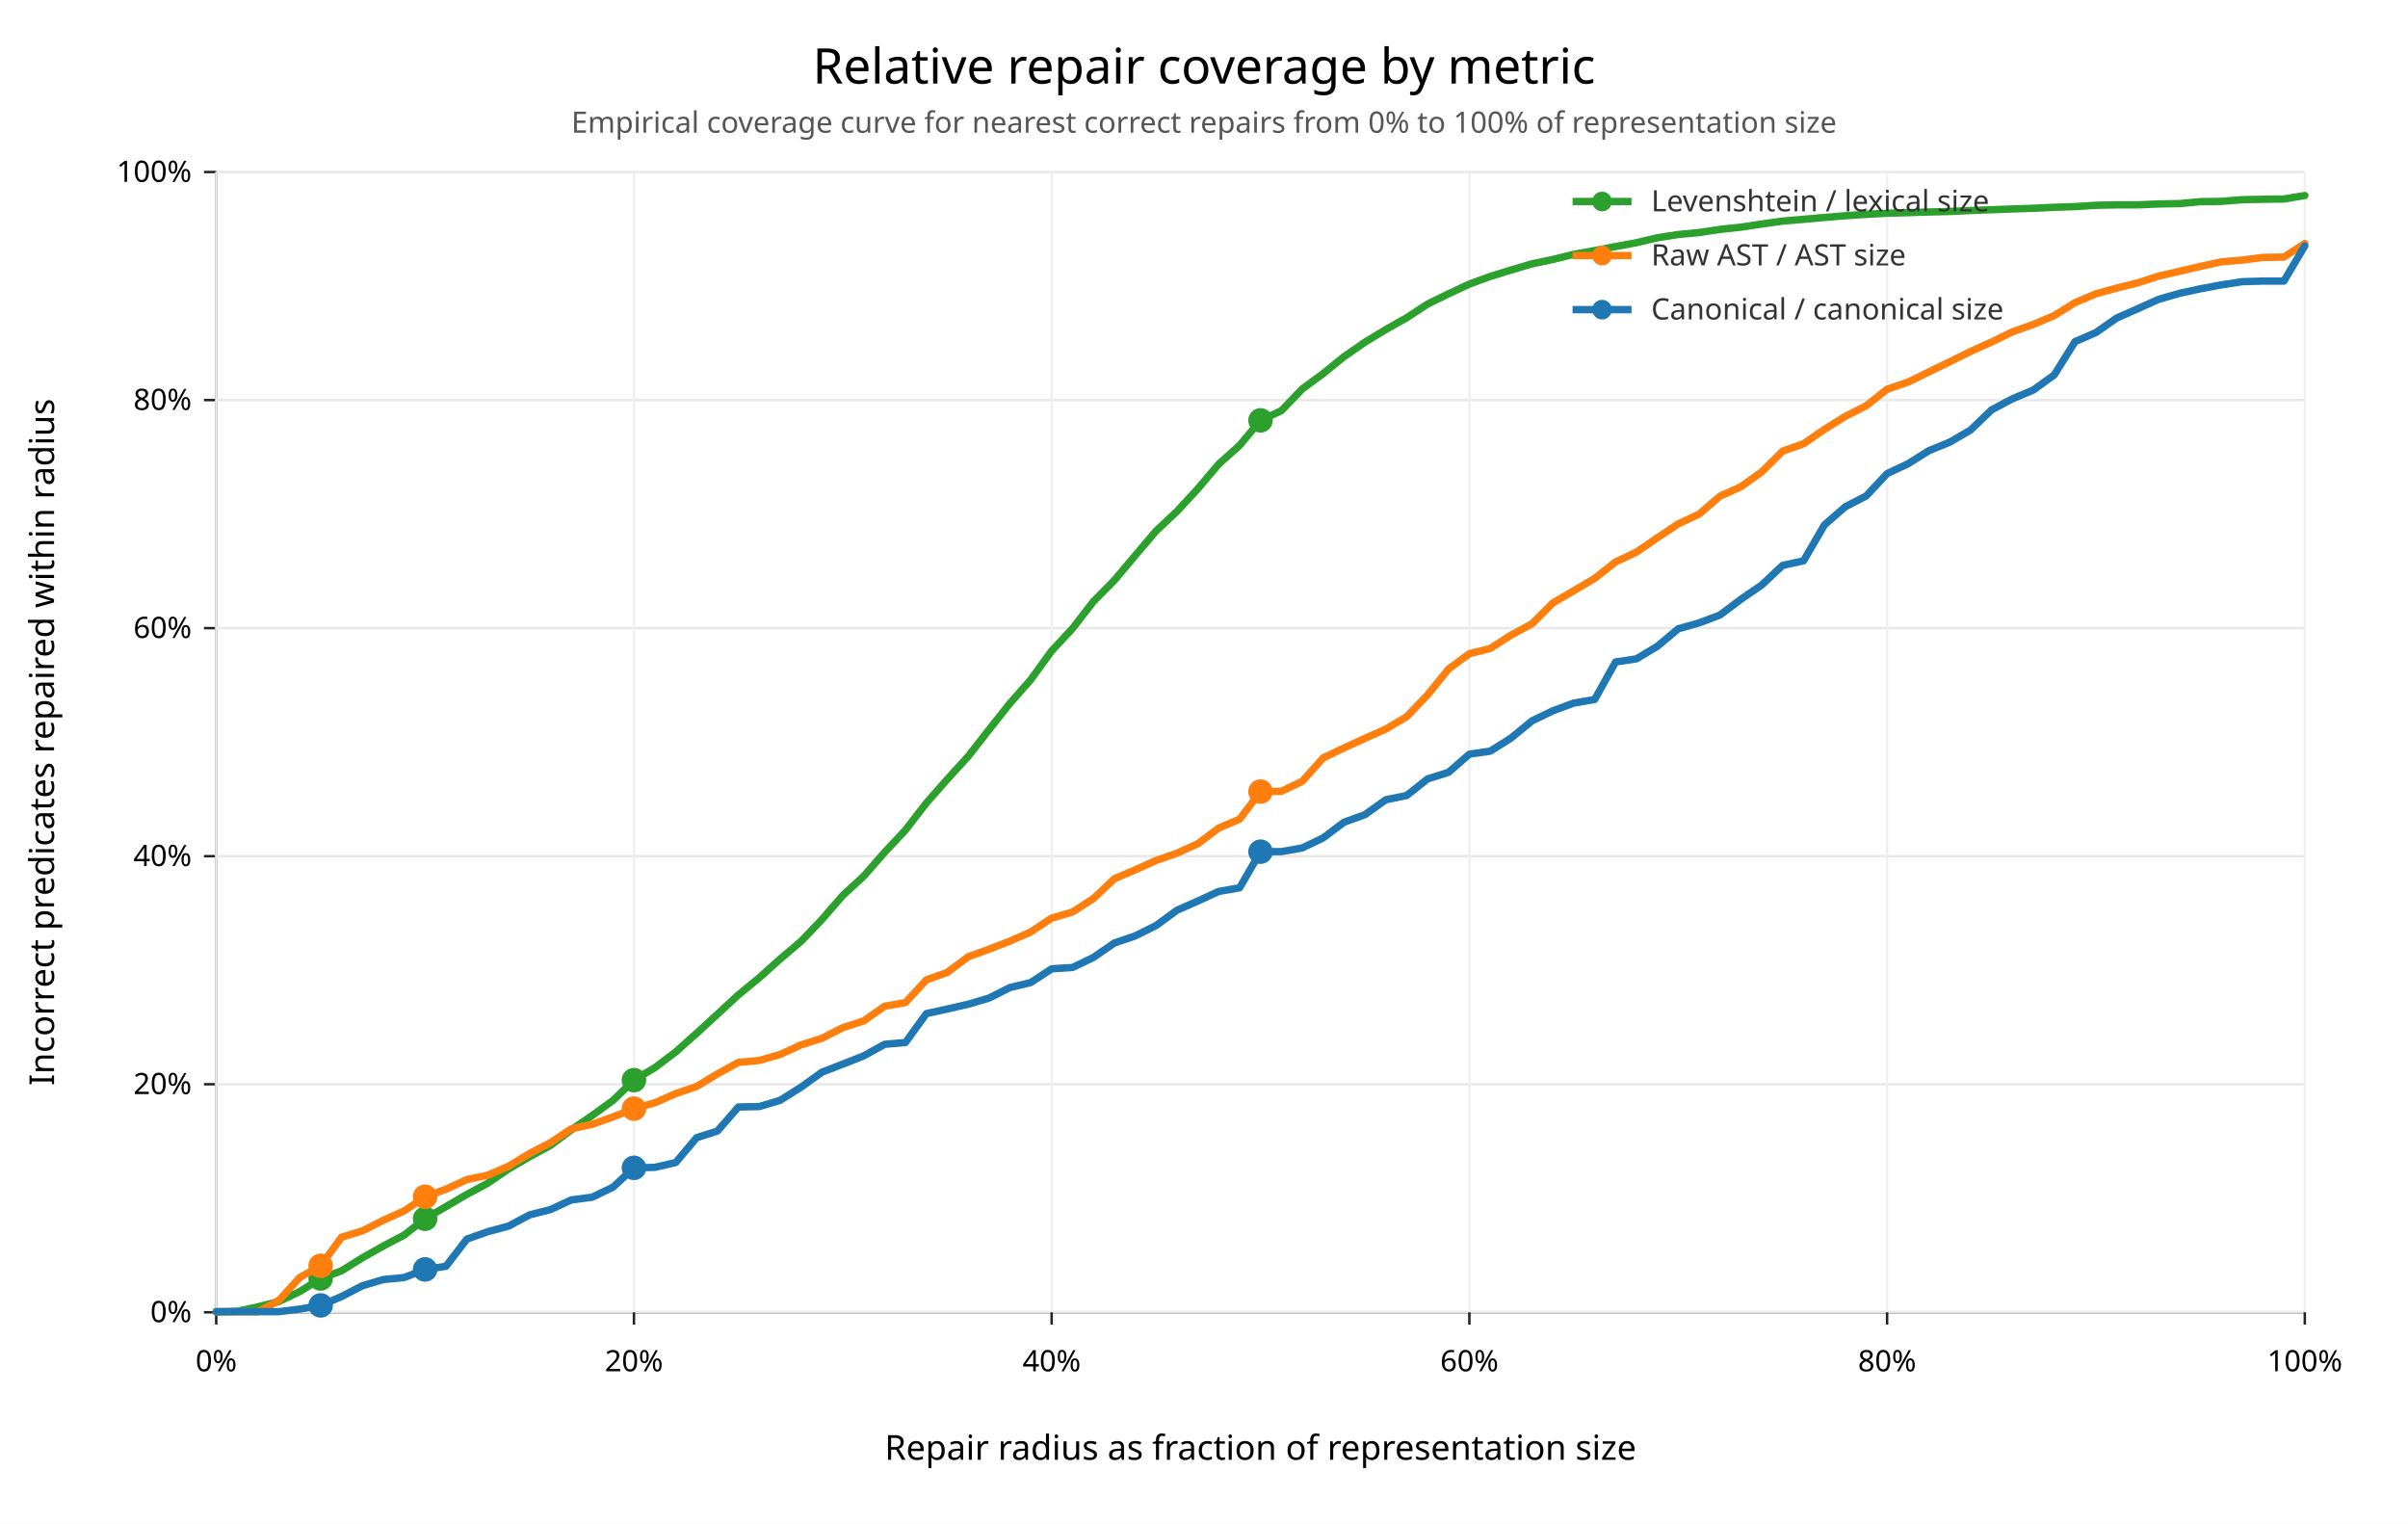
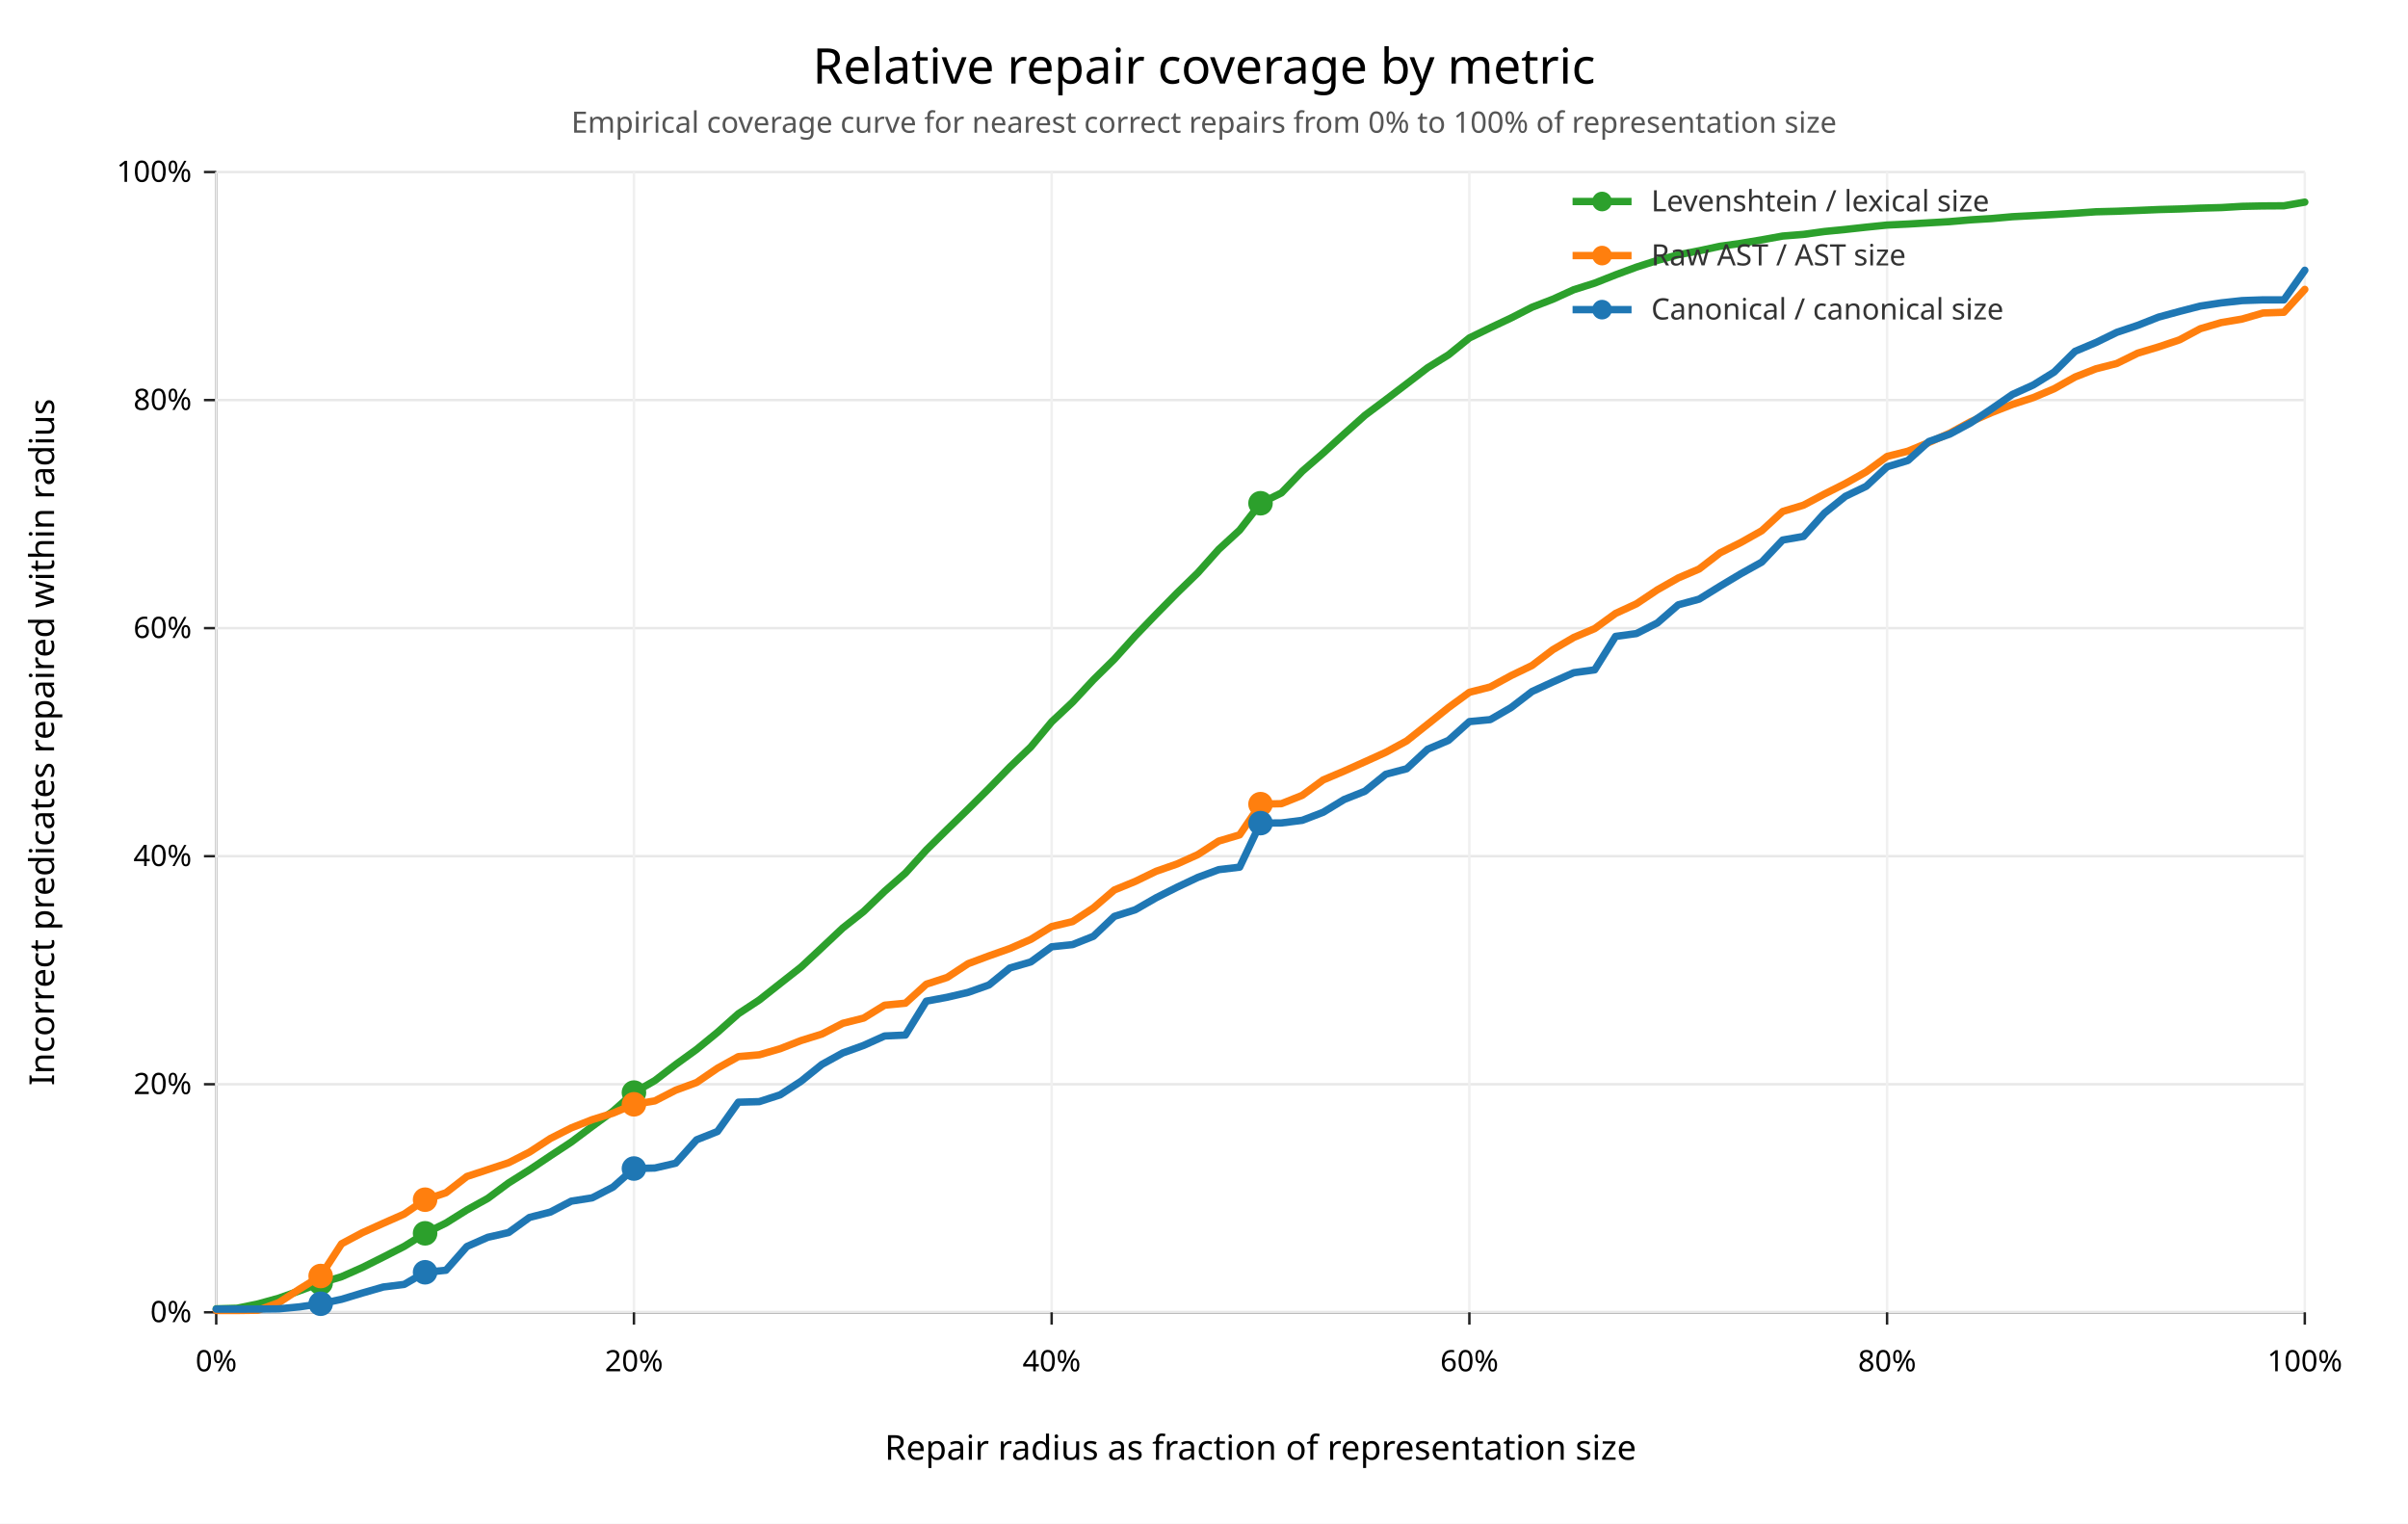
<svg xmlns="http://www.w3.org/2000/svg" width="980" height="620" viewBox="0 0 980 620">
  <rect width="100%" height="100%" fill="white" />
  <text x="490" y="34" text-anchor="middle" font-family="sans-serif" font-size="20">Relative repair coverage by metric</text>
  <text x="490" y="54" text-anchor="middle" font-family="sans-serif" font-size="12" fill="#555">Empirical coverage curve for nearest correct repairs from 0% to 100% of representation size</text>
  <line x1="88" y1="534" x2="938" y2="534" stroke="#222" stroke-width="1" />
  <line x1="88" y1="70" x2="88" y2="534" stroke="#222" stroke-width="1" />
  <line x1="88" y1="534" x2="938" y2="534" stroke="#e8e8e8" />
  <line x1="83" y1="534" x2="88" y2="534" stroke="#222" />
  <text x="78" y="538" text-anchor="end" font-family="sans-serif" font-size="12">0%</text>
  <line x1="88" y1="441.2" x2="938" y2="441.2" stroke="#e8e8e8" />
  <line x1="83" y1="441.2" x2="88" y2="441.2" stroke="#222" />
  <text x="78" y="445.2" text-anchor="end" font-family="sans-serif" font-size="12">20%</text>
  <line x1="88" y1="348.4" x2="938" y2="348.4" stroke="#e8e8e8" />
  <line x1="83" y1="348.4" x2="88" y2="348.4" stroke="#222" />
  <text x="78" y="352.4" text-anchor="end" font-family="sans-serif" font-size="12">40%</text>
  <line x1="88" y1="255.6" x2="938" y2="255.6" stroke="#e8e8e8" />
  <line x1="83" y1="255.6" x2="88" y2="255.6" stroke="#222" />
  <text x="78" y="259.6" text-anchor="end" font-family="sans-serif" font-size="12">60%</text>
  <line x1="88" y1="162.8" x2="938" y2="162.8" stroke="#e8e8e8" />
  <line x1="83" y1="162.8" x2="88" y2="162.8" stroke="#222" />
  <text x="78" y="166.8" text-anchor="end" font-family="sans-serif" font-size="12">80%</text>
  <line x1="88" y1="70" x2="938" y2="70" stroke="#e8e8e8" />
  <line x1="83" y1="70" x2="88" y2="70" stroke="#222" />
  <text x="78" y="74" text-anchor="end" font-family="sans-serif" font-size="12">100%</text>
  <line x1="88" y1="70" x2="88" y2="534" stroke="#f0f0f0" />
  <line x1="88" y1="534" x2="88" y2="539" stroke="#222" />
  <text x="88" y="558" text-anchor="middle" font-family="sans-serif" font-size="12">0%</text>
  <line x1="258" y1="70" x2="258" y2="534" stroke="#f0f0f0" />
  <line x1="258" y1="534" x2="258" y2="539" stroke="#222" />
  <text x="258" y="558" text-anchor="middle" font-family="sans-serif" font-size="12">20%</text>
  <line x1="428" y1="70" x2="428" y2="534" stroke="#f0f0f0" />
  <line x1="428" y1="534" x2="428" y2="539" stroke="#222" />
  <text x="428" y="558" text-anchor="middle" font-family="sans-serif" font-size="12">40%</text>
  <line x1="598" y1="70" x2="598" y2="534" stroke="#f0f0f0" />
  <line x1="598" y1="534" x2="598" y2="539" stroke="#222" />
  <text x="598" y="558" text-anchor="middle" font-family="sans-serif" font-size="12">60%</text>
  <line x1="768" y1="70" x2="768" y2="534" stroke="#f0f0f0" />
  <line x1="768" y1="534" x2="768" y2="539" stroke="#222" />
  <text x="768" y="558" text-anchor="middle" font-family="sans-serif" font-size="12">80%</text>
  <line x1="938" y1="70" x2="938" y2="534" stroke="#f0f0f0" />
  <line x1="938" y1="534" x2="938" y2="539" stroke="#222" />
  <text x="938" y="558" text-anchor="middle" font-family="sans-serif" font-size="12">100%</text>
-   <path d="M 88 533.83 L 96.5 533.603 L 105 531.759 L 113.5 529.603 L 122 525.574 L 130.5 520.241 L 139 517.121 L 147.5 511.816 L 156 507.021 L 164.5 502.567 L 173 495.929 L 181.5 490.993 L 190 486.028 L 198.5 481.461 L 207 475.674 L 215.5 470.709 L 224 466.113 L 232.5 459.759 L 241 453.915 L 249.5 447.759 L 258 439.532 L 266.5 434.454 L 275 428.043 L 283.5 420.468 L 292 412.695 L 300.5 404.837 L 309 397.858 L 317.5 390.255 L 326 383.05 L 334.5 374.17 L 343 364.355 L 351.5 356.553 L 360 346.823 L 368.5 337.773 L 377 326.766 L 385.5 317.121 L 394 307.816 L 402.5 296.922 L 411 286.227 L 419.5 276.553 L 428 264.865 L 436.5 255.73 L 445 244.752 L 453.5 236.156 L 462 226.057 L 470.5 216.071 L 479 208.071 L 487.5 198.879 L 496 188.837 L 504.5 181.234 L 513 171.05 L 521.5 167.106 L 530 158.255 L 538.5 152.014 L 547 145.121 L 555.5 139.248 L 564 134.085 L 572.5 129.291 L 581 123.73 L 589.5 119.56 L 598 115.589 L 606.5 112.496 L 615 109.858 L 623.5 107.362 L 632 105.574 L 640.5 103.475 L 649 101.972 L 657.5 100.326 L 666 98.766 L 674.5 96.752 L 683 95.418 L 691.5 94.624 L 700 93.348 L 708.5 92.44 L 717 91.163 L 725.5 89.972 L 734 89.234 L 742.5 88.496 L 751 87.787 L 759.5 87.22 L 768 86.766 L 776.5 86.539 L 785 86.255 L 793.5 86.057 L 802 85.66 L 810.5 85.348 L 819 85.035 L 827.5 84.752 L 836 84.355 L 844.5 84.071 L 853 83.532 L 861.5 83.362 L 870 83.362 L 878.5 82.993 L 887 82.851 L 895.5 82.057 L 904 81.943 L 912.5 81.262 L 921 81.092 L 929.5 80.979 L 938 79.56" fill="none" stroke="#2ca02c" stroke-width="3" stroke-linecap="round" stroke-linejoin="round" />
-   <circle cx="130.5" cy="520.241" r="5" fill="#2ca02c" />
-   <circle cx="173" cy="495.929" r="5" fill="#2ca02c" />
-   <circle cx="258" cy="439.532" r="5" fill="#2ca02c" />
-   <circle cx="513" cy="171.05" r="5" fill="#2ca02c" />
-   <path d="M 88 533.801 L 96.5 533.801 L 105 533.773 L 113.5 529.177 L 122 519.816 L 130.5 515.078 L 139 503.447 L 147.5 500.865 L 156 496.553 L 164.5 492.752 L 173 486.993 L 181.5 483.929 L 190 479.986 L 198.5 478.227 L 207 474.539 L 215.5 469.376 L 224 464.979 L 232.5 459.333 L 241 457.489 L 249.5 454.482 L 258 451.135 L 266.5 448.752 L 275 445.007 L 283.5 442.113 L 292 436.979 L 300.5 432.326 L 309 431.504 L 317.5 429.092 L 326 425.177 L 334.5 422.511 L 343 418.17 L 351.5 415.418 L 360 409.461 L 368.5 407.957 L 377 398.738 L 385.5 395.702 L 394 389.348 L 402.5 386.255 L 411 382.965 L 419.5 379.22 L 428 373.603 L 436.5 371.106 L 445 365.631 L 453.5 357.603 L 462 353.972 L 470.5 350.142 L 479 347.163 L 487.5 343.333 L 496 336.95 L 504.5 333.319 L 513 322.113 L 521.5 322 L 530 317.915 L 538.5 308.411 L 547 304.326 L 555.5 300.468 L 564 296.667 L 572.5 291.617 L 581 282.766 L 589.5 272.241 L 598 266 L 606.5 263.872 L 615 258.426 L 623.5 253.83 L 632 245.348 L 640.5 240.383 L 649 235.362 L 657.5 228.667 L 666 224.667 L 674.5 218.823 L 683 213.177 L 691.5 209.206 L 700 201.887 L 708.5 198.085 L 717 192.014 L 725.5 183.56 L 734 180.582 L 742.5 174.709 L 751 169.433 L 759.5 165.121 L 768 158.397 L 776.5 155.504 L 785 151.333 L 793.5 147.22 L 802 142.993 L 810.5 139.191 L 819 135.05 L 827.5 132.014 L 836 128.44 L 844.5 123.135 L 853 119.56 L 861.5 117.206 L 870 115.106 L 878.5 112.355 L 887 110.397 L 895.5 108.411 L 904 106.567 L 912.5 105.83 L 921 104.752 L 929.5 104.61 L 938 99.078" fill="none" stroke="#ff7f0e" stroke-width="3" stroke-linecap="round" stroke-linejoin="round" />
-   <circle cx="130.5" cy="515.078" r="5" fill="#ff7f0e" />
-   <circle cx="173" cy="486.993" r="5" fill="#ff7f0e" />
-   <circle cx="258" cy="451.135" r="5" fill="#ff7f0e" />
-   <circle cx="513" cy="322.113" r="5" fill="#ff7f0e" />
-   <path d="M 88 533.745 L 96.5 533.745 L 105 533.745 L 113.5 533.745 L 122 532.695 L 130.5 531.191 L 139 527.589 L 147.5 523.191 L 156 520.667 L 164.5 519.844 L 173 516.553 L 181.5 515.277 L 190 504.213 L 198.5 501.206 L 207 498.908 L 215.5 494.369 L 224 492.213 L 232.5 488.27 L 241 487.163 L 249.5 483.05 L 258 475.22 L 266.5 475.021 L 275 473.064 L 283.5 462.965 L 292 460.213 L 300.5 450.454 L 309 450.284 L 317.5 447.73 L 326 442.397 L 334.5 436.298 L 343 433.007 L 351.5 429.66 L 360 424.95 L 368.5 424.213 L 377 412.468 L 385.5 410.596 L 394 408.638 L 402.5 406.142 L 411 401.858 L 419.5 399.816 L 428 394.227 L 436.5 393.688 L 445 389.603 L 453.5 383.73 L 462 380.837 L 470.5 376.61 L 479 370.397 L 487.5 366.652 L 496 362.738 L 504.5 361.262 L 513 346.567 L 521.5 346.539 L 530 345.035 L 538.5 340.95 L 547 334.567 L 555.5 331.504 L 564 325.433 L 572.5 323.702 L 581 316.95 L 589.5 314.284 L 598 306.879 L 606.5 305.66 L 615 300.298 L 623.5 293.319 L 632 289.234 L 640.5 286.085 L 649 284.638 L 657.5 269.376 L 666 268.099 L 674.5 262.993 L 683 255.872 L 691.5 253.461 L 700 250.255 L 708.5 243.872 L 717 238.028 L 725.5 230.057 L 734 228.213 L 742.5 213.603 L 751 206.199 L 759.5 201.83 L 768 192.723 L 776.5 188.723 L 785 183.39 L 793.5 179.929 L 802 174.965 L 810.5 166.794 L 819 162.284 L 827.5 158.709 L 836 152.582 L 844.5 139.021 L 853 135.305 L 861.5 129.376 L 870 125.631 L 878.5 121.801 L 887 119.362 L 895.5 117.518 L 904 115.929 L 912.5 114.624 L 921 114.369 L 929.5 114.369 L 938 100.043" fill="none" stroke="#1f77b4" stroke-width="3" stroke-linecap="round" stroke-linejoin="round" />
-   <circle cx="130.5" cy="531.191" r="5" fill="#1f77b4" />
-   <circle cx="173" cy="516.553" r="5" fill="#1f77b4" />
-   <circle cx="258" cy="475.22" r="5" fill="#1f77b4" />
-   <circle cx="513" cy="346.567" r="5" fill="#1f77b4" />
+   <path d="M 88 532.588 L 96.5 532.347 L 105 530.595 L 113.5 528.242 L 122 525.21 L 130.5 522.068 L 139 519.517 L 147.5 515.762 L 156 511.515 L 164.5 507.18 L 173 501.86 L 181.5 497.678 L 190 492.358 L 198.5 487.661 L 207 481.356 L 215.5 476.025 L 224 470.321 L 232.5 464.727 L 241 458.356 L 249.5 452.138 L 258 444.596 L 266.5 439.713 L 275 433.178 L 283.5 427.026 L 292 420.074 L 300.5 412.51 L 309 406.927 L 317.5 400.217 L 326 393.539 L 334.5 385.602 L 343 377.611 L 351.5 370.89 L 360 362.712 L 368.5 355.268 L 377 345.876 L 385.5 337.512 L 394 329.258 L 402.5 320.829 L 411 312.115 L 419.5 303.981 L 428 293.735 L 436.5 285.744 L 445 276.614 L 453.5 268.239 L 462 258.803 L 470.5 249.969 L 479 241.332 L 487.5 233.078 L 496 223.554 L 504.5 215.749 L 513 204.78 L 521.5 200.587 L 530 191.753 L 538.5 184.374 L 547 176.624 L 555.5 169.005 L 564 162.645 L 572.5 156.175 L 581 149.65 L 589.5 144.396 L 598 137.521 L 606.5 133.383 L 615 129.377 L 623.5 125.02 L 632 121.747 L 640.5 117.882 L 649 115.2 L 657.5 111.839 L 666 108.698 L 674.5 105.961 L 683 103.673 L 691.5 102.042 L 700 100.214 L 708.5 99.021 L 717 97.597 L 725.5 96.054 L 734 95.375 L 742.5 94.204 L 751 93.372 L 759.5 92.441 L 768 91.577 L 776.5 91.172 L 785 90.668 L 793.5 90.186 L 802 89.453 L 810.5 88.938 L 819 88.183 L 827.5 87.745 L 836 87.285 L 844.5 86.771 L 853 86.18 L 861.5 85.961 L 870 85.632 L 878.5 85.271 L 887 85.041 L 895.5 84.691 L 904 84.472 L 912.5 83.968 L 921 83.793 L 929.5 83.738 L 938 82.25" fill="none" stroke="#2ca02c" stroke-width="3" stroke-linecap="round" stroke-linejoin="round" />
+   <circle cx="130.5" cy="522.068" r="5" fill="#2ca02c" />
+   <circle cx="173" cy="501.86" r="5" fill="#2ca02c" />
+   <circle cx="258" cy="444.596" r="5" fill="#2ca02c" />
+   <circle cx="513" cy="204.78" r="5" fill="#2ca02c" />
+   <path d="M 88 533.267 L 96.5 533.267 L 105 533.157 L 113.5 530.048 L 122 524.487 L 130.5 519.232 L 139 506.129 L 147.5 501.597 L 156 497.765 L 164.5 494.022 L 173 488.176 L 181.5 485.351 L 190 478.739 L 198.5 475.948 L 207 473.135 L 215.5 468.811 L 224 463.271 L 232.5 458.958 L 241 455.608 L 249.5 452.959 L 258 449.369 L 266.5 447.978 L 275 443.611 L 283.5 440.491 L 292 434.678 L 300.5 429.96 L 309 429.215 L 317.5 426.752 L 326 423.424 L 334.5 420.775 L 343 416.407 L 351.5 414.273 L 360 409.04 L 368.5 408.219 L 377 400.479 L 385.5 397.721 L 394 392.138 L 402.5 388.963 L 411 385.964 L 419.5 382.263 L 428 377.031 L 436.5 375.017 L 445 369.455 L 453.5 362.154 L 462 358.673 L 470.5 354.546 L 479 351.579 L 487.5 347.748 L 496 342.252 L 504.5 339.723 L 513 327.222 L 521.5 327.036 L 530 323.631 L 538.5 317.37 L 547 313.779 L 555.5 309.969 L 564 306.116 L 572.5 301.496 L 581 294.731 L 589.5 287.933 L 598 281.715 L 606.5 279.537 L 615 274.906 L 623.5 270.812 L 632 264.353 L 640.5 259.383 L 649 255.793 L 657.5 249.619 L 666 245.7 L 674.5 240.018 L 683 235.19 L 691.5 231.545 L 700 224.977 L 708.5 220.751 L 717 215.967 L 725.5 208.129 L 734 205.557 L 742.5 201.036 L 751 196.766 L 759.5 191.983 L 768 185.732 L 776.5 183.586 L 785 180.05 L 793.5 176.263 L 802 171.621 L 810.5 167.899 L 819 164.571 L 827.5 161.791 L 836 158.189 L 844.5 153.416 L 853 150.077 L 861.5 147.899 L 870 143.706 L 878.5 141.156 L 887 138.298 L 895.5 133.755 L 904 131.259 L 912.5 129.825 L 921 127.362 L 929.5 127.067 L 938 117.762" fill="none" stroke="#ff7f0e" stroke-width="3" stroke-linecap="round" stroke-linejoin="round" />
+   <circle cx="130.5" cy="519.232" r="5" fill="#ff7f0e" />
+   <circle cx="173" cy="488.176" r="5" fill="#ff7f0e" />
+   <circle cx="258" cy="449.369" r="5" fill="#ff7f0e" />
+   <circle cx="513" cy="327.222" r="5" fill="#ff7f0e" />
+   <path d="M 88 532.719 L 96.5 532.719 L 105 532.686 L 113.5 532.588 L 122 531.778 L 130.5 530.519 L 139 528.713 L 147.5 526.14 L 156 523.699 L 164.5 522.648 L 173 517.711 L 181.5 516.89 L 190 507.235 L 198.5 503.491 L 207 501.542 L 215.5 495.39 L 224 493.211 L 232.5 488.767 L 241 487.431 L 249.5 483.042 L 258 475.499 L 266.5 475.291 L 275 473.321 L 283.5 463.808 L 292 460.425 L 300.5 448.504 L 309 448.274 L 317.5 445.515 L 326 439.987 L 334.5 433.145 L 343 428.46 L 351.5 425.395 L 360 421.563 L 368.5 421.18 L 377 407.387 L 385.5 405.8 L 394 403.818 L 402.5 400.797 L 411 393.889 L 419.5 391.437 L 428 385.263 L 436.5 384.376 L 445 380.994 L 453.5 372.893 L 462 370.222 L 470.5 365.328 L 479 361.048 L 487.5 357.031 L 496 353.878 L 504.5 352.86 L 513 334.94 L 521.5 334.874 L 530 333.801 L 538.5 330.528 L 547 325.35 L 555.5 321.956 L 564 315.049 L 572.5 312.816 L 581 304.89 L 589.5 301.277 L 598 293.636 L 606.5 292.826 L 615 287.911 L 623.5 281.387 L 632 277.49 L 640.5 273.735 L 649 272.574 L 657.5 258.956 L 666 257.807 L 674.5 253.505 L 683 246.116 L 691.5 243.806 L 700 238.551 L 708.5 233.461 L 717 228.732 L 725.5 219.755 L 734 218.266 L 742.5 208.797 L 751 201.977 L 759.5 197.894 L 768 189.957 L 776.5 187.374 L 785 179.667 L 793.5 176.657 L 802 172.081 L 810.5 166.399 L 819 160.51 L 827.5 156.667 L 836 151.391 L 844.5 142.962 L 853 139.382 L 861.5 135.233 L 870 132.387 L 878.5 129.037 L 887 126.727 L 895.5 124.538 L 904 123.246 L 912.5 122.316 L 921 122.02 L 929.5 122.02 L 938 109.978" fill="none" stroke="#1f77b4" stroke-width="3" stroke-linecap="round" stroke-linejoin="round" />
+   <circle cx="130.5" cy="530.519" r="5" fill="#1f77b4" />
+   <circle cx="173" cy="517.711" r="5" fill="#1f77b4" />
+   <circle cx="258" cy="475.499" r="5" fill="#1f77b4" />
+   <circle cx="513" cy="334.94" r="5" fill="#1f77b4" />
  <line x1="640" y1="82" x2="664" y2="82" stroke="#2ca02c" stroke-width="3" />
  <circle cx="652" cy="82" r="4" fill="#2ca02c" />
  <text x="672" y="86" font-family="sans-serif" font-size="12" fill="#333">Levenshtein / lexical size</text>
  <line x1="640" y1="104" x2="664" y2="104" stroke="#ff7f0e" stroke-width="3" />
  <circle cx="652" cy="104" r="4" fill="#ff7f0e" />
  <text x="672" y="108" font-family="sans-serif" font-size="12" fill="#333">Raw AST / AST size</text>
  <line x1="640" y1="126" x2="664" y2="126" stroke="#1f77b4" stroke-width="3" />
  <circle cx="652" cy="126" r="4" fill="#1f77b4" />
  <text x="672" y="130" font-family="sans-serif" font-size="12" fill="#333">Canonical / canonical size</text>
  <text x="513" y="594" text-anchor="middle" font-family="sans-serif" font-size="14">Repair radius as fraction of representation size</text>
  <text x="22" y="302" transform="rotate(-90 22 302)" text-anchor="middle" font-family="sans-serif" font-size="14">Incorrect predicates repaired within radius</text>
</svg>
